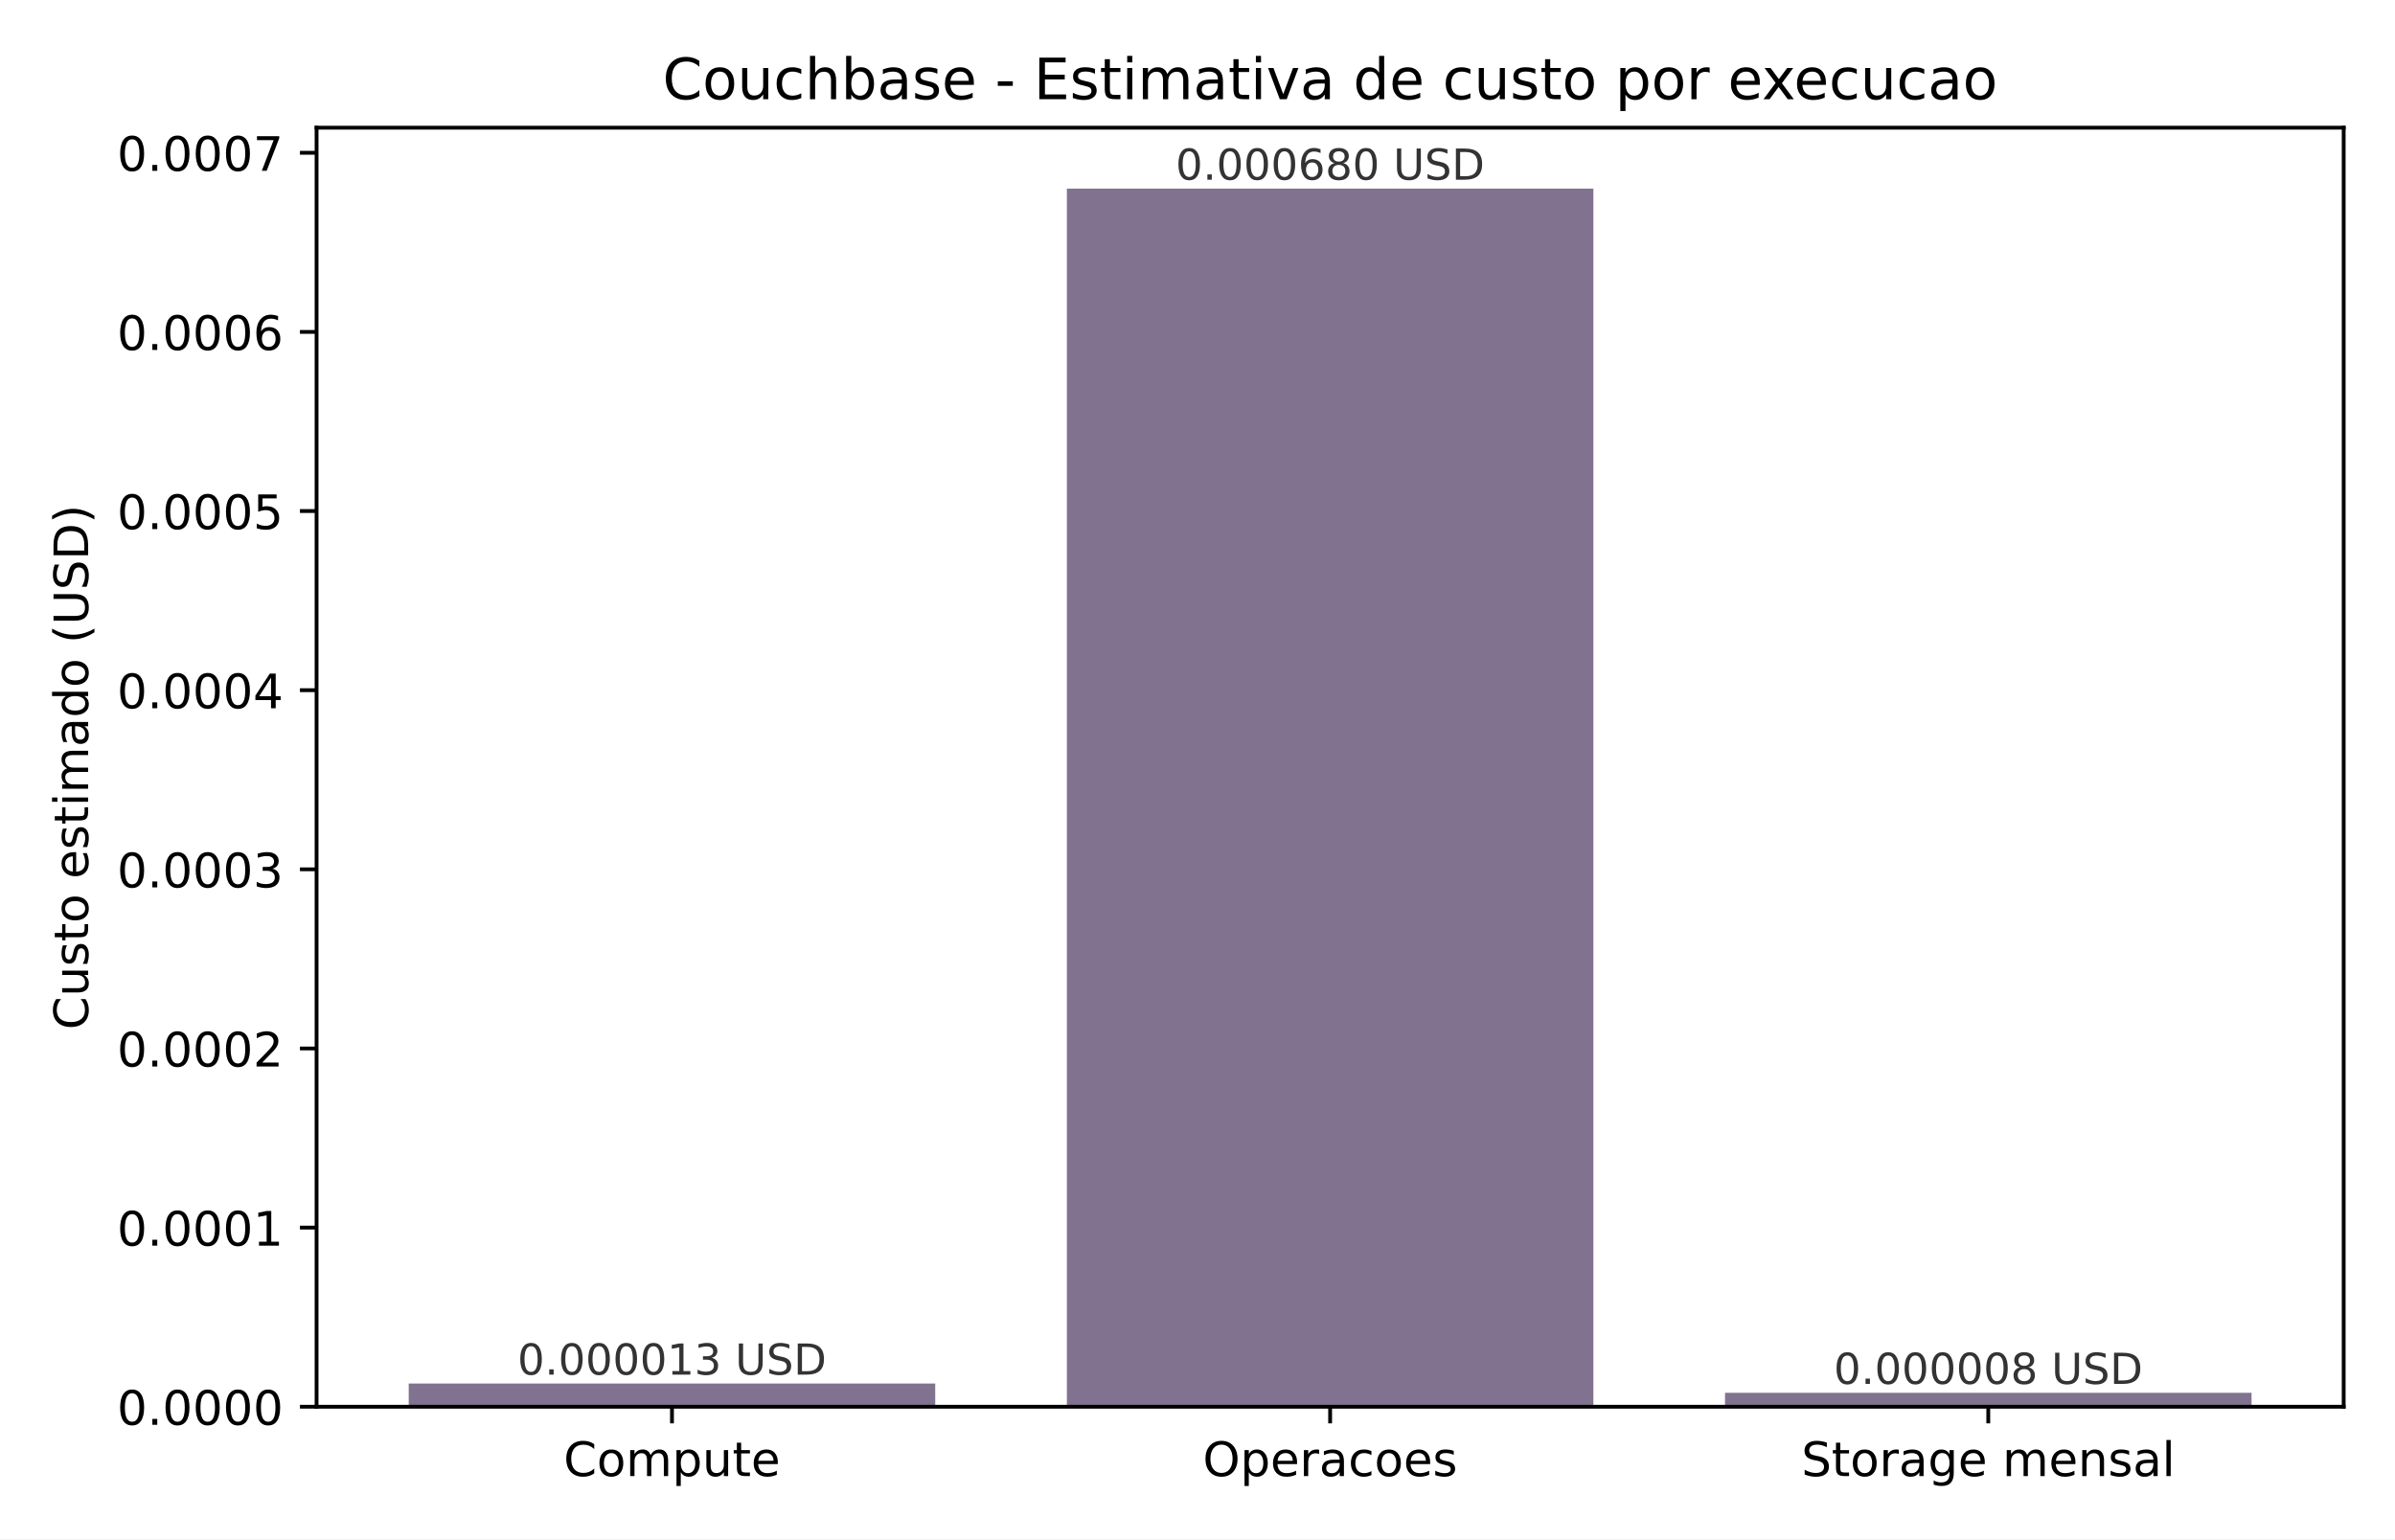
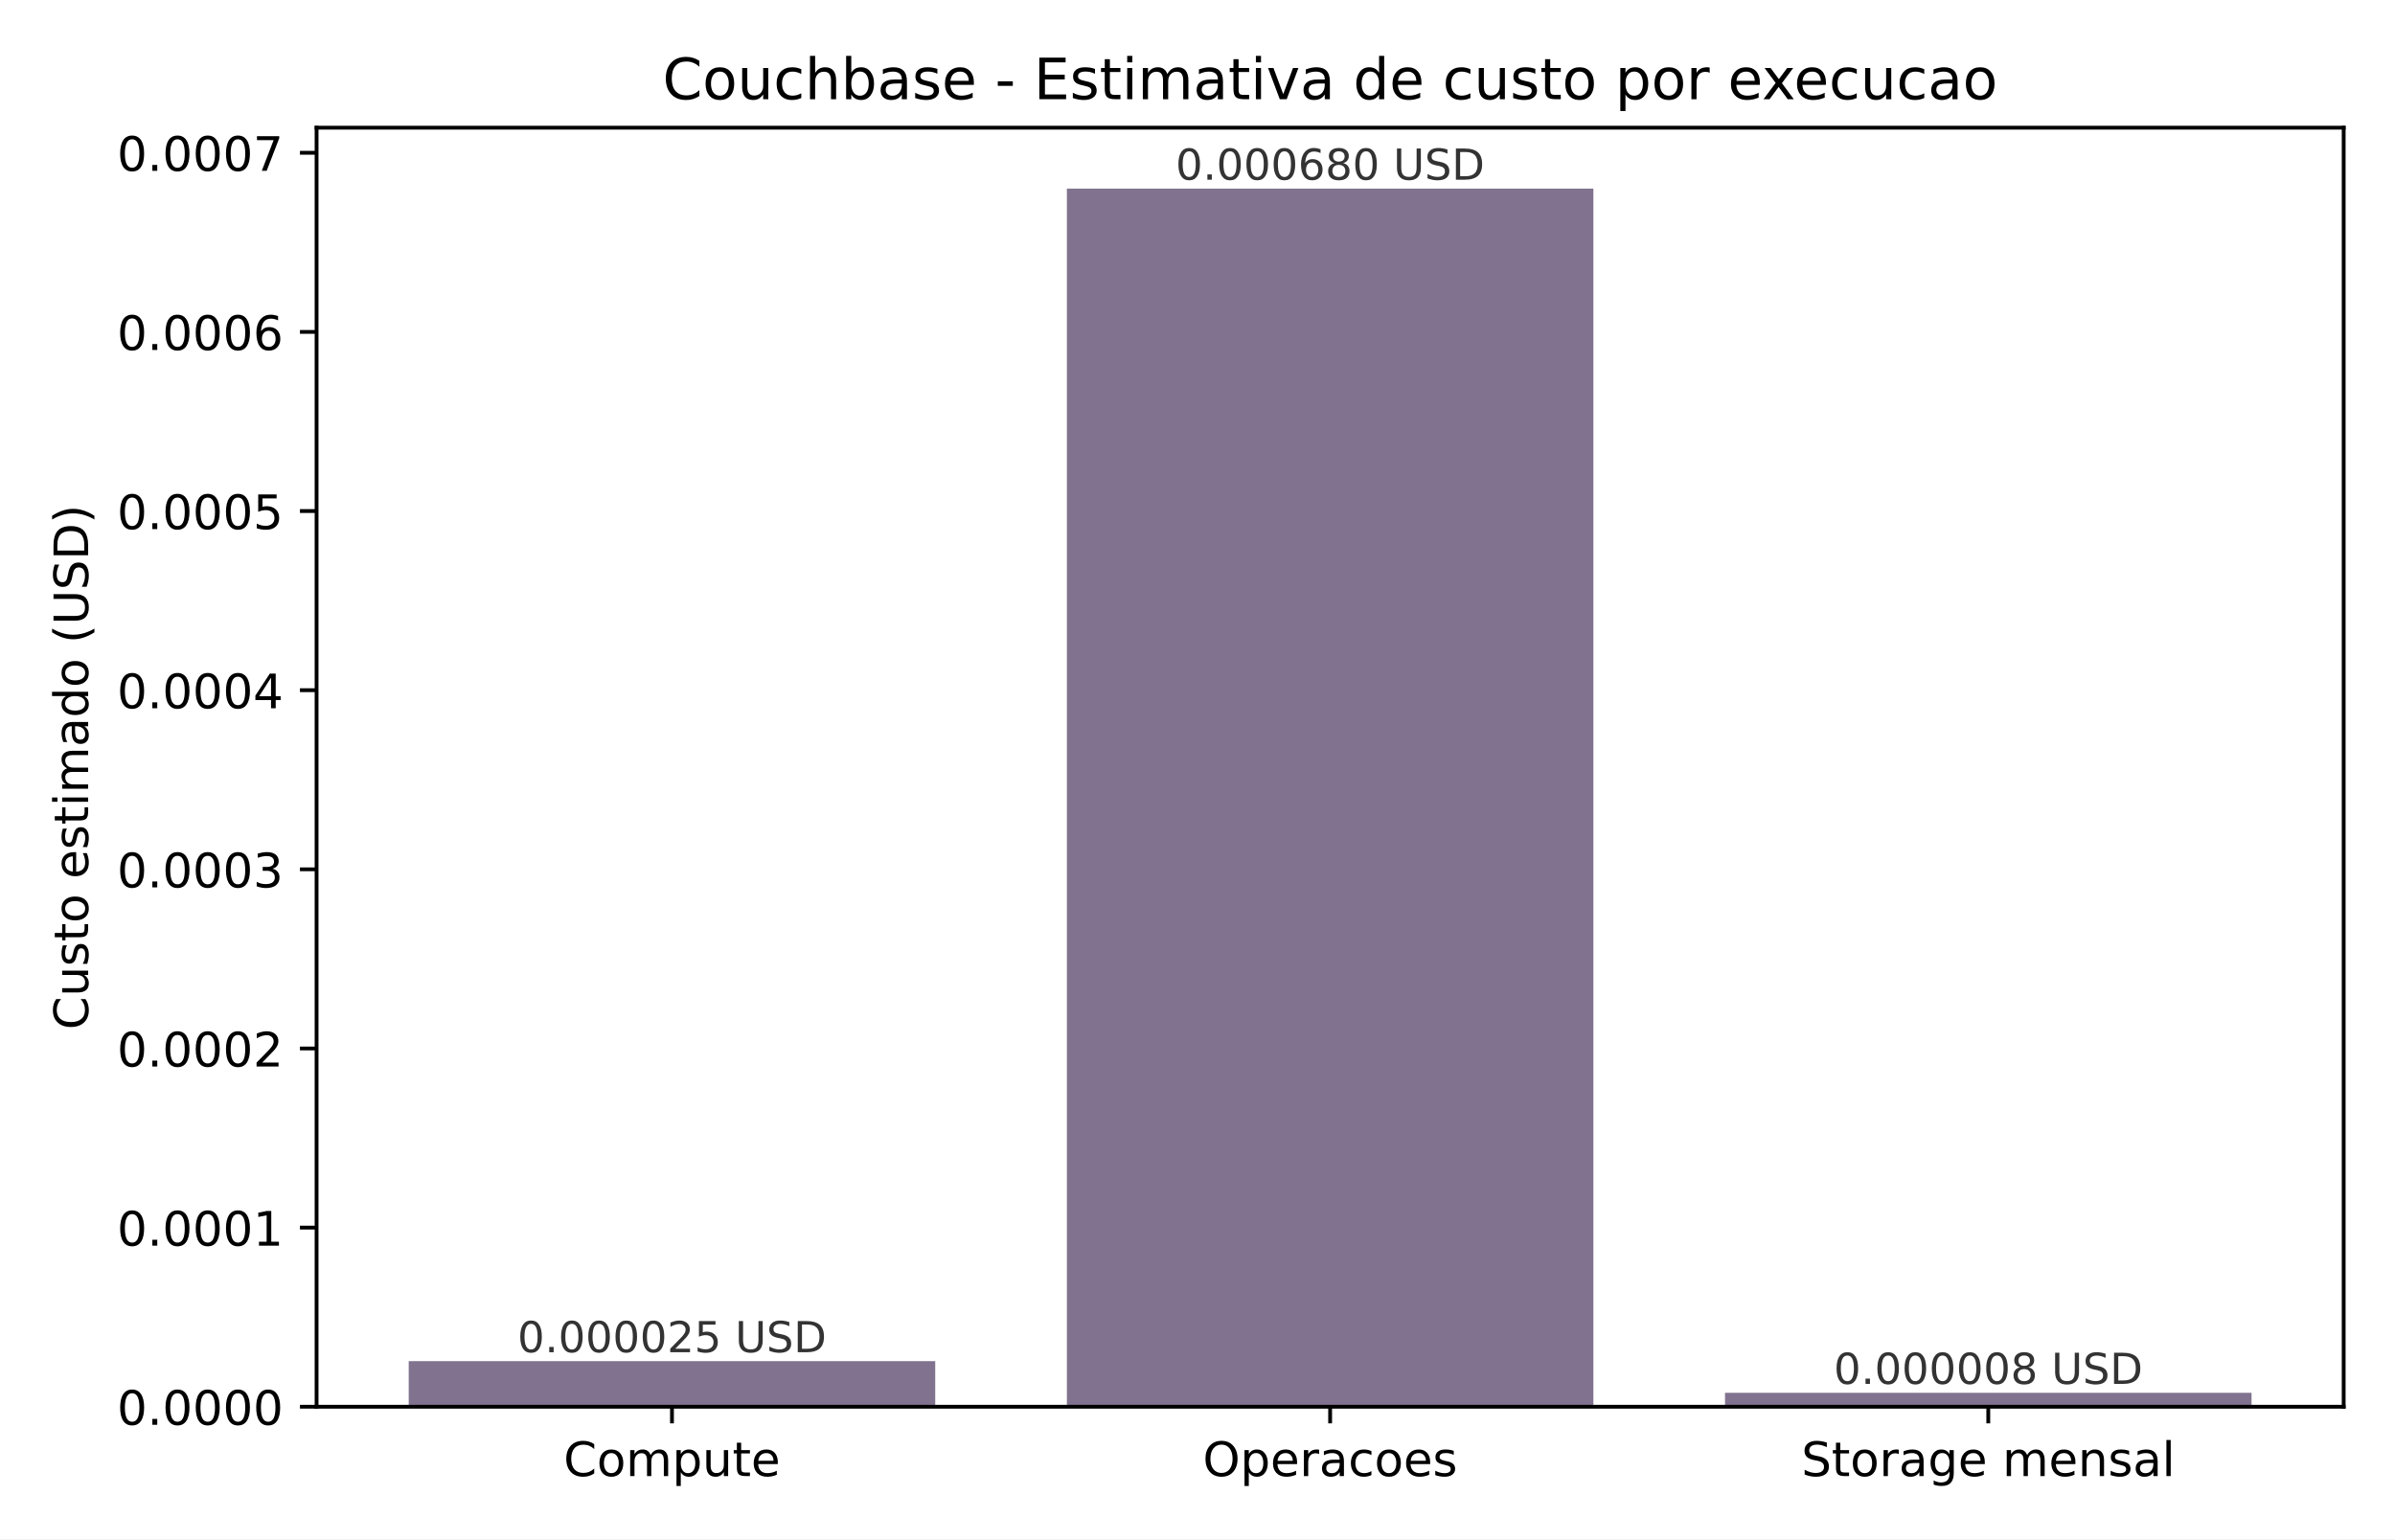
<svg xmlns="http://www.w3.org/2000/svg" xmlns:xlink="http://www.w3.org/1999/xlink" width="504pt" height="324pt" viewBox="0 0 504 324" version="1.1">
  <defs>
    <style type="text/css">*{stroke-linejoin: round; stroke-linecap: butt}</style>
  </defs>
  <g id="figure_1">
    <g id="patch_1">
      <path d="M 0 324  L 504 324  L 504 0  L 0 0  z " style="fill: #ffffff" />
    </g>
    <g id="axes_1">
      <g id="patch_2">
        <path d="M 66.62 296.12  L 493.2 296.12  L 493.2 26.88  L 66.62 26.88  z " style="fill: #ffffff" />
      </g>
      <g id="patch_3">
-         <path d="M 86.01 296.12  L 196.81 296.12  L 196.81 291.235  L 86.01 291.235  z " clip-path="url(#p3c004bd937)" style="fill: #6b5b7b; opacity: 0.85" />
+         <path d="M 86.01 296.12  L 196.81 296.12  L 196.81 286.521  L 86.01 286.521  z " clip-path="url(#pa78f5f6031)" style="fill: #6b5b7b; opacity: 0.85" />
      </g>
      <g id="patch_4">
-         <path d="M 224.51 296.12  L 335.31 296.12  L 335.31 39.701  L 224.51 39.701  z " clip-path="url(#p3c004bd937)" style="fill: #6b5b7b; opacity: 0.85" />
+         <path d="M 224.51 296.12  L 335.31 296.12  L 335.31 39.701  L 224.51 39.701  z " clip-path="url(#pa78f5f6031)" style="fill: #6b5b7b; opacity: 0.85" />
      </g>
      <g id="patch_5">
-         <path d="M 363.01 296.12  L 473.81 296.12  L 473.81 293.189  L 363.01 293.189  z " clip-path="url(#p3c004bd937)" style="fill: #6b5b7b; opacity: 0.85" />
+         <path d="M 363.01 296.12  L 473.81 296.12  L 473.81 293.189  L 363.01 293.189  z " clip-path="url(#pa78f5f6031)" style="fill: #6b5b7b; opacity: 0.85" />
      </g>
      <g id="matplotlib.axis_1">
        <g id="xtick_1">
          <g id="line2d_1">
            <defs>
-               <path id="mc3d662ff52" d="M 0 0  L 0 3.5  " style="stroke: #000000; stroke-width: 0.8" />
+               <path id="m3a406973bf" d="M 0 0  L 0 3.5  " style="stroke: #000000; stroke-width: 0.8" />
            </defs>
            <g>
-               <use xlink:href="#mc3d662ff52" x="141.41" y="296.12" style="stroke: #000000; stroke-width: 0.8" />
+               <use xlink:href="#m3a406973bf" x="141.41" y="296.12" style="stroke: #000000; stroke-width: 0.8" />
            </g>
          </g>
          <g id="text_1">
            <g transform="translate(118.6092 310.7184) scale(0.1 -0.1)">
              <defs>
                <path id="DejaVuSans-43" d="M 4122 4306  L 4122 3641  Q 3803 3938 3442 4084  Q 3081 4231 2675 4231  Q 1875 4231 1450 3742  Q 1025 3253 1025 2328  Q 1025 1406 1450 917  Q 1875 428 2675 428  Q 3081 428 3442 575  Q 3803 722 4122 1019  L 4122 359  Q 3791 134 3420 21  Q 3050 -91 2638 -91  Q 1578 -91 968 557  Q 359 1206 359 2328  Q 359 3453 968 4101  Q 1578 4750 2638 4750  Q 3056 4750 3426 4639  Q 3797 4528 4122 4306  z " transform="scale(0.015625)" />
                <path id="DejaVuSans-6f" d="M 1959 3097  Q 1497 3097 1228 2736  Q 959 2375 959 1747  Q 959 1119 1226 758  Q 1494 397 1959 397  Q 2419 397 2687 759  Q 2956 1122 2956 1747  Q 2956 2369 2687 2733  Q 2419 3097 1959 3097  z M 1959 3584  Q 2709 3584 3137 3096  Q 3566 2609 3566 1747  Q 3566 888 3137 398  Q 2709 -91 1959 -91  Q 1206 -91 779 398  Q 353 888 353 1747  Q 353 2609 779 3096  Q 1206 3584 1959 3584  z " transform="scale(0.015625)" />
                <path id="DejaVuSans-6d" d="M 3328 2828  Q 3544 3216 3844 3400  Q 4144 3584 4550 3584  Q 5097 3584 5394 3201  Q 5691 2819 5691 2113  L 5691 0  L 5113 0  L 5113 2094  Q 5113 2597 4934 2840  Q 4756 3084 4391 3084  Q 3944 3084 3684 2787  Q 3425 2491 3425 1978  L 3425 0  L 2847 0  L 2847 2094  Q 2847 2600 2669 2842  Q 2491 3084 2119 3084  Q 1678 3084 1418 2786  Q 1159 2488 1159 1978  L 1159 0  L 581 0  L 581 3500  L 1159 3500  L 1159 2956  Q 1356 3278 1631 3431  Q 1906 3584 2284 3584  Q 2666 3584 2933 3390  Q 3200 3197 3328 2828  z " transform="scale(0.015625)" />
                <path id="DejaVuSans-70" d="M 1159 525  L 1159 -1331  L 581 -1331  L 581 3500  L 1159 3500  L 1159 2969  Q 1341 3281 1617 3432  Q 1894 3584 2278 3584  Q 2916 3584 3314 3078  Q 3713 2572 3713 1747  Q 3713 922 3314 415  Q 2916 -91 2278 -91  Q 1894 -91 1617 61  Q 1341 213 1159 525  z M 3116 1747  Q 3116 2381 2855 2742  Q 2594 3103 2138 3103  Q 1681 3103 1420 2742  Q 1159 2381 1159 1747  Q 1159 1113 1420 752  Q 1681 391 2138 391  Q 2594 391 2855 752  Q 3116 1113 3116 1747  z " transform="scale(0.015625)" />
                <path id="DejaVuSans-75" d="M 544 1381  L 544 3500  L 1119 3500  L 1119 1403  Q 1119 906 1312 657  Q 1506 409 1894 409  Q 2359 409 2629 706  Q 2900 1003 2900 1516  L 2900 3500  L 3475 3500  L 3475 0  L 2900 0  L 2900 538  Q 2691 219 2414 64  Q 2138 -91 1772 -91  Q 1169 -91 856 284  Q 544 659 544 1381  z M 1991 3584  L 1991 3584  z " transform="scale(0.015625)" />
                <path id="DejaVuSans-74" d="M 1172 4494  L 1172 3500  L 2356 3500  L 2356 3053  L 1172 3053  L 1172 1153  Q 1172 725 1289 603  Q 1406 481 1766 481  L 2356 481  L 2356 0  L 1766 0  Q 1100 0 847 248  Q 594 497 594 1153  L 594 3053  L 172 3053  L 172 3500  L 594 3500  L 594 4494  L 1172 4494  z " transform="scale(0.015625)" />
                <path id="DejaVuSans-65" d="M 3597 1894  L 3597 1613  L 953 1613  Q 991 1019 1311 708  Q 1631 397 2203 397  Q 2534 397 2845 478  Q 3156 559 3463 722  L 3463 178  Q 3153 47 2828 -22  Q 2503 -91 2169 -91  Q 1331 -91 842 396  Q 353 884 353 1716  Q 353 2575 817 3079  Q 1281 3584 2069 3584  Q 2775 3584 3186 3129  Q 3597 2675 3597 1894  z M 3022 2063  Q 3016 2534 2758 2815  Q 2500 3097 2075 3097  Q 1594 3097 1305 2825  Q 1016 2553 972 2059  L 3022 2063  z " transform="scale(0.015625)" />
              </defs>
              <use xlink:href="#DejaVuSans-43" />
              <use xlink:href="#DejaVuSans-6f" x="69.824" />
              <use xlink:href="#DejaVuSans-6d" x="131.006" />
              <use xlink:href="#DejaVuSans-70" x="228.418" />
              <use xlink:href="#DejaVuSans-75" x="291.895" />
              <use xlink:href="#DejaVuSans-74" x="355.273" />
              <use xlink:href="#DejaVuSans-65" x="394.482" />
            </g>
          </g>
        </g>
        <g id="xtick_2">
          <g id="line2d_2">
            <g>
-               <use xlink:href="#mc3d662ff52" x="279.91" y="296.12" style="stroke: #000000; stroke-width: 0.8" />
+               <use xlink:href="#m3a406973bf" x="279.91" y="296.12" style="stroke: #000000; stroke-width: 0.8" />
            </g>
          </g>
          <g id="text_2">
            <g transform="translate(253.1139 310.7184) scale(0.1 -0.1)">
              <defs>
                <path id="DejaVuSans-4f" d="M 2522 4238  Q 1834 4238 1429 3725  Q 1025 3213 1025 2328  Q 1025 1447 1429 934  Q 1834 422 2522 422  Q 3209 422 3611 934  Q 4013 1447 4013 2328  Q 4013 3213 3611 3725  Q 3209 4238 2522 4238  z M 2522 4750  Q 3503 4750 4090 4092  Q 4678 3434 4678 2328  Q 4678 1225 4090 567  Q 3503 -91 2522 -91  Q 1538 -91 948 565  Q 359 1222 359 2328  Q 359 3434 948 4092  Q 1538 4750 2522 4750  z " transform="scale(0.015625)" />
                <path id="DejaVuSans-72" d="M 2631 2963  Q 2534 3019 2420 3045  Q 2306 3072 2169 3072  Q 1681 3072 1420 2755  Q 1159 2438 1159 1844  L 1159 0  L 581 0  L 581 3500  L 1159 3500  L 1159 2956  Q 1341 3275 1631 3429  Q 1922 3584 2338 3584  Q 2397 3584 2469 3576  Q 2541 3569 2628 3553  L 2631 2963  z " transform="scale(0.015625)" />
                <path id="DejaVuSans-61" d="M 2194 1759  Q 1497 1759 1228 1600  Q 959 1441 959 1056  Q 959 750 1161 570  Q 1363 391 1709 391  Q 2188 391 2477 730  Q 2766 1069 2766 1631  L 2766 1759  L 2194 1759  z M 3341 1997  L 3341 0  L 2766 0  L 2766 531  Q 2569 213 2275 61  Q 1981 -91 1556 -91  Q 1019 -91 701 211  Q 384 513 384 1019  Q 384 1609 779 1909  Q 1175 2209 1959 2209  L 2766 2209  L 2766 2266  Q 2766 2663 2505 2880  Q 2244 3097 1772 3097  Q 1472 3097 1187 3025  Q 903 2953 641 2809  L 641 3341  Q 956 3463 1253 3523  Q 1550 3584 1831 3584  Q 2591 3584 2966 3190  Q 3341 2797 3341 1997  z " transform="scale(0.015625)" />
                <path id="DejaVuSans-63" d="M 3122 3366  L 3122 2828  Q 2878 2963 2633 3030  Q 2388 3097 2138 3097  Q 1578 3097 1268 2742  Q 959 2388 959 1747  Q 959 1106 1268 751  Q 1578 397 2138 397  Q 2388 397 2633 464  Q 2878 531 3122 666  L 3122 134  Q 2881 22 2623 -34  Q 2366 -91 2075 -91  Q 1284 -91 818 406  Q 353 903 353 1747  Q 353 2603 823 3093  Q 1294 3584 2113 3584  Q 2378 3584 2631 3529  Q 2884 3475 3122 3366  z " transform="scale(0.015625)" />
                <path id="DejaVuSans-73" d="M 2834 3397  L 2834 2853  Q 2591 2978 2328 3040  Q 2066 3103 1784 3103  Q 1356 3103 1142 2972  Q 928 2841 928 2578  Q 928 2378 1081 2264  Q 1234 2150 1697 2047  L 1894 2003  Q 2506 1872 2764 1633  Q 3022 1394 3022 966  Q 3022 478 2636 193  Q 2250 -91 1575 -91  Q 1294 -91 989 -36  Q 684 19 347 128  L 347 722  Q 666 556 975 473  Q 1284 391 1588 391  Q 1994 391 2212 530  Q 2431 669 2431 922  Q 2431 1156 2273 1281  Q 2116 1406 1581 1522  L 1381 1569  Q 847 1681 609 1914  Q 372 2147 372 2553  Q 372 3047 722 3315  Q 1072 3584 1716 3584  Q 2034 3584 2315 3537  Q 2597 3491 2834 3397  z " transform="scale(0.015625)" />
              </defs>
              <use xlink:href="#DejaVuSans-4f" />
              <use xlink:href="#DejaVuSans-70" x="78.711" />
              <use xlink:href="#DejaVuSans-65" x="142.188" />
              <use xlink:href="#DejaVuSans-72" x="203.711" />
              <use xlink:href="#DejaVuSans-61" x="244.824" />
              <use xlink:href="#DejaVuSans-63" x="306.104" />
              <use xlink:href="#DejaVuSans-6f" x="361.084" />
              <use xlink:href="#DejaVuSans-65" x="422.266" />
              <use xlink:href="#DejaVuSans-73" x="483.789" />
            </g>
          </g>
        </g>
        <g id="xtick_3">
          <g id="line2d_3">
            <g>
-               <use xlink:href="#mc3d662ff52" x="418.41" y="296.12" style="stroke: #000000; stroke-width: 0.8" />
+               <use xlink:href="#m3a406973bf" x="418.41" y="296.12" style="stroke: #000000; stroke-width: 0.8" />
            </g>
          </g>
          <g id="text_3">
            <g transform="translate(379.0834 310.7184) scale(0.1 -0.1)">
              <defs>
                <path id="DejaVuSans-53" d="M 3425 4513  L 3425 3897  Q 3066 4069 2747 4153  Q 2428 4238 2131 4238  Q 1616 4238 1336 4038  Q 1056 3838 1056 3469  Q 1056 3159 1242 3001  Q 1428 2844 1947 2747  L 2328 2669  Q 3034 2534 3370 2195  Q 3706 1856 3706 1288  Q 3706 609 3251 259  Q 2797 -91 1919 -91  Q 1588 -91 1214 -16  Q 841 59 441 206  L 441 856  Q 825 641 1194 531  Q 1563 422 1919 422  Q 2459 422 2753 634  Q 3047 847 3047 1241  Q 3047 1584 2836 1778  Q 2625 1972 2144 2069  L 1759 2144  Q 1053 2284 737 2584  Q 422 2884 422 3419  Q 422 4038 858 4394  Q 1294 4750 2059 4750  Q 2388 4750 2728 4690  Q 3069 4631 3425 4513  z " transform="scale(0.015625)" />
                <path id="DejaVuSans-67" d="M 2906 1791  Q 2906 2416 2648 2759  Q 2391 3103 1925 3103  Q 1463 3103 1205 2759  Q 947 2416 947 1791  Q 947 1169 1205 825  Q 1463 481 1925 481  Q 2391 481 2648 825  Q 2906 1169 2906 1791  z M 3481 434  Q 3481 -459 3084 -895  Q 2688 -1331 1869 -1331  Q 1566 -1331 1297 -1286  Q 1028 -1241 775 -1147  L 775 -588  Q 1028 -725 1275 -790  Q 1522 -856 1778 -856  Q 2344 -856 2625 -561  Q 2906 -266 2906 331  L 2906 616  Q 2728 306 2450 153  Q 2172 0 1784 0  Q 1141 0 747 490  Q 353 981 353 1791  Q 353 2603 747 3093  Q 1141 3584 1784 3584  Q 2172 3584 2450 3431  Q 2728 3278 2906 2969  L 2906 3500  L 3481 3500  L 3481 434  z " transform="scale(0.015625)" />
                <path id="DejaVuSans-20" transform="scale(0.015625)" />
                <path id="DejaVuSans-6e" d="M 3513 2113  L 3513 0  L 2938 0  L 2938 2094  Q 2938 2591 2744 2837  Q 2550 3084 2163 3084  Q 1697 3084 1428 2787  Q 1159 2491 1159 1978  L 1159 0  L 581 0  L 581 3500  L 1159 3500  L 1159 2956  Q 1366 3272 1645 3428  Q 1925 3584 2291 3584  Q 2894 3584 3203 3211  Q 3513 2838 3513 2113  z " transform="scale(0.015625)" />
                <path id="DejaVuSans-6c" d="M 603 4863  L 1178 4863  L 1178 0  L 603 0  L 603 4863  z " transform="scale(0.015625)" />
              </defs>
              <use xlink:href="#DejaVuSans-53" />
              <use xlink:href="#DejaVuSans-74" x="63.477" />
              <use xlink:href="#DejaVuSans-6f" x="102.686" />
              <use xlink:href="#DejaVuSans-72" x="163.867" />
              <use xlink:href="#DejaVuSans-61" x="204.98" />
              <use xlink:href="#DejaVuSans-67" x="266.26" />
              <use xlink:href="#DejaVuSans-65" x="329.736" />
              <use xlink:href="#DejaVuSans-20" x="391.26" />
              <use xlink:href="#DejaVuSans-6d" x="423.047" />
              <use xlink:href="#DejaVuSans-65" x="520.459" />
              <use xlink:href="#DejaVuSans-6e" x="581.982" />
              <use xlink:href="#DejaVuSans-73" x="645.361" />
              <use xlink:href="#DejaVuSans-61" x="697.461" />
              <use xlink:href="#DejaVuSans-6c" x="758.74" />
            </g>
          </g>
        </g>
      </g>
      <g id="matplotlib.axis_2">
        <g id="ytick_1">
          <g id="line2d_4">
            <defs>
-               <path id="m9ff417bb87" d="M 0 0  L -3.5 0  " style="stroke: #000000; stroke-width: 0.8" />
+               <path id="ma4df31b028" d="M 0 0  L -3.5 0  " style="stroke: #000000; stroke-width: 0.8" />
            </defs>
            <g>
-               <use xlink:href="#m9ff417bb87" x="66.62" y="296.12" style="stroke: #000000; stroke-width: 0.8" />
+               <use xlink:href="#ma4df31b028" x="66.62" y="296.12" style="stroke: #000000; stroke-width: 0.8" />
            </g>
          </g>
          <g id="text_4">
            <g transform="translate(24.62937 299.9192) scale(0.1 -0.1)">
              <defs>
                <path id="DejaVuSans-30" d="M 2034 4250  Q 1547 4250 1301 3770  Q 1056 3291 1056 2328  Q 1056 1369 1301 889  Q 1547 409 2034 409  Q 2525 409 2770 889  Q 3016 1369 3016 2328  Q 3016 3291 2770 3770  Q 2525 4250 2034 4250  z M 2034 4750  Q 2819 4750 3233 4129  Q 3647 3509 3647 2328  Q 3647 1150 3233 529  Q 2819 -91 2034 -91  Q 1250 -91 836 529  Q 422 1150 422 2328  Q 422 3509 836 4129  Q 1250 4750 2034 4750  z " transform="scale(0.015625)" />
                <path id="DejaVuSans-2e" d="M 684 794  L 1344 794  L 1344 0  L 684 0  L 684 794  z " transform="scale(0.015625)" />
              </defs>
              <use xlink:href="#DejaVuSans-30" />
              <use xlink:href="#DejaVuSans-2e" x="63.623" />
              <use xlink:href="#DejaVuSans-30" x="95.41" />
              <use xlink:href="#DejaVuSans-30" x="159.033" />
              <use xlink:href="#DejaVuSans-30" x="222.656" />
              <use xlink:href="#DejaVuSans-30" x="286.279" />
            </g>
          </g>
        </g>
        <g id="ytick_2">
          <g id="line2d_5">
            <g>
-               <use xlink:href="#m9ff417bb87" x="66.62" y="258.411" style="stroke: #000000; stroke-width: 0.8" />
+               <use xlink:href="#ma4df31b028" x="66.62" y="258.411" style="stroke: #000000; stroke-width: 0.8" />
            </g>
          </g>
          <g id="text_5">
            <g transform="translate(24.62937 262.2105) scale(0.1 -0.1)">
              <defs>
                <path id="DejaVuSans-31" d="M 794 531  L 1825 531  L 1825 4091  L 703 3866  L 703 4441  L 1819 4666  L 2450 4666  L 2450 531  L 3481 531  L 3481 0  L 794 0  L 794 531  z " transform="scale(0.015625)" />
              </defs>
              <use xlink:href="#DejaVuSans-30" />
              <use xlink:href="#DejaVuSans-2e" x="63.623" />
              <use xlink:href="#DejaVuSans-30" x="95.41" />
              <use xlink:href="#DejaVuSans-30" x="159.033" />
              <use xlink:href="#DejaVuSans-30" x="222.656" />
              <use xlink:href="#DejaVuSans-31" x="286.279" />
            </g>
          </g>
        </g>
        <g id="ytick_3">
          <g id="line2d_6">
            <g>
-               <use xlink:href="#m9ff417bb87" x="66.62" y="220.703" style="stroke: #000000; stroke-width: 0.8" />
+               <use xlink:href="#ma4df31b028" x="66.62" y="220.703" style="stroke: #000000; stroke-width: 0.8" />
            </g>
          </g>
          <g id="text_6">
            <g transform="translate(24.62937 224.5019) scale(0.1 -0.1)">
              <defs>
                <path id="DejaVuSans-32" d="M 1228 531  L 3431 531  L 3431 0  L 469 0  L 469 531  Q 828 903 1448 1529  Q 2069 2156 2228 2338  Q 2531 2678 2651 2914  Q 2772 3150 2772 3378  Q 2772 3750 2511 3984  Q 2250 4219 1831 4219  Q 1534 4219 1204 4116  Q 875 4013 500 3803  L 500 4441  Q 881 4594 1212 4672  Q 1544 4750 1819 4750  Q 2544 4750 2975 4387  Q 3406 4025 3406 3419  Q 3406 3131 3298 2873  Q 3191 2616 2906 2266  Q 2828 2175 2409 1742  Q 1991 1309 1228 531  z " transform="scale(0.015625)" />
              </defs>
              <use xlink:href="#DejaVuSans-30" />
              <use xlink:href="#DejaVuSans-2e" x="63.623" />
              <use xlink:href="#DejaVuSans-30" x="95.41" />
              <use xlink:href="#DejaVuSans-30" x="159.033" />
              <use xlink:href="#DejaVuSans-30" x="222.656" />
              <use xlink:href="#DejaVuSans-32" x="286.279" />
            </g>
          </g>
        </g>
        <g id="ytick_4">
          <g id="line2d_7">
            <g>
-               <use xlink:href="#m9ff417bb87" x="66.62" y="182.994" style="stroke: #000000; stroke-width: 0.8" />
+               <use xlink:href="#ma4df31b028" x="66.62" y="182.994" style="stroke: #000000; stroke-width: 0.8" />
            </g>
          </g>
          <g id="text_7">
            <g transform="translate(24.62937 186.7932) scale(0.1 -0.1)">
              <defs>
                <path id="DejaVuSans-33" d="M 2597 2516  Q 3050 2419 3304 2112  Q 3559 1806 3559 1356  Q 3559 666 3084 287  Q 2609 -91 1734 -91  Q 1441 -91 1130 -33  Q 819 25 488 141  L 488 750  Q 750 597 1062 519  Q 1375 441 1716 441  Q 2309 441 2620 675  Q 2931 909 2931 1356  Q 2931 1769 2642 2001  Q 2353 2234 1838 2234  L 1294 2234  L 1294 2753  L 1863 2753  Q 2328 2753 2575 2939  Q 2822 3125 2822 3475  Q 2822 3834 2567 4026  Q 2313 4219 1838 4219  Q 1578 4219 1281 4162  Q 984 4106 628 3988  L 628 4550  Q 988 4650 1302 4700  Q 1616 4750 1894 4750  Q 2613 4750 3031 4423  Q 3450 4097 3450 3541  Q 3450 3153 3228 2886  Q 3006 2619 2597 2516  z " transform="scale(0.015625)" />
              </defs>
              <use xlink:href="#DejaVuSans-30" />
              <use xlink:href="#DejaVuSans-2e" x="63.623" />
              <use xlink:href="#DejaVuSans-30" x="95.41" />
              <use xlink:href="#DejaVuSans-30" x="159.033" />
              <use xlink:href="#DejaVuSans-30" x="222.656" />
              <use xlink:href="#DejaVuSans-33" x="286.279" />
            </g>
          </g>
        </g>
        <g id="ytick_5">
          <g id="line2d_8">
            <g>
-               <use xlink:href="#m9ff417bb87" x="66.62" y="145.285" style="stroke: #000000; stroke-width: 0.8" />
+               <use xlink:href="#ma4df31b028" x="66.62" y="145.285" style="stroke: #000000; stroke-width: 0.8" />
            </g>
          </g>
          <g id="text_8">
            <g transform="translate(24.62937 149.0845) scale(0.1 -0.1)">
              <defs>
                <path id="DejaVuSans-34" d="M 2419 4116  L 825 1625  L 2419 1625  L 2419 4116  z M 2253 4666  L 3047 4666  L 3047 1625  L 3713 1625  L 3713 1100  L 3047 1100  L 3047 0  L 2419 0  L 2419 1100  L 313 1100  L 313 1709  L 2253 4666  z " transform="scale(0.015625)" />
              </defs>
              <use xlink:href="#DejaVuSans-30" />
              <use xlink:href="#DejaVuSans-2e" x="63.623" />
              <use xlink:href="#DejaVuSans-30" x="95.41" />
              <use xlink:href="#DejaVuSans-30" x="159.033" />
              <use xlink:href="#DejaVuSans-30" x="222.656" />
              <use xlink:href="#DejaVuSans-34" x="286.279" />
            </g>
          </g>
        </g>
        <g id="ytick_6">
          <g id="line2d_9">
            <g>
-               <use xlink:href="#m9ff417bb87" x="66.62" y="107.577" style="stroke: #000000; stroke-width: 0.8" />
+               <use xlink:href="#ma4df31b028" x="66.62" y="107.577" style="stroke: #000000; stroke-width: 0.8" />
            </g>
          </g>
          <g id="text_9">
            <g transform="translate(24.62937 111.3758) scale(0.1 -0.1)">
              <defs>
                <path id="DejaVuSans-35" d="M 691 4666  L 3169 4666  L 3169 4134  L 1269 4134  L 1269 2991  Q 1406 3038 1543 3061  Q 1681 3084 1819 3084  Q 2600 3084 3056 2656  Q 3513 2228 3513 1497  Q 3513 744 3044 326  Q 2575 -91 1722 -91  Q 1428 -91 1123 -41  Q 819 9 494 109  L 494 744  Q 775 591 1075 516  Q 1375 441 1709 441  Q 2250 441 2565 725  Q 2881 1009 2881 1497  Q 2881 1984 2565 2268  Q 2250 2553 1709 2553  Q 1456 2553 1204 2497  Q 953 2441 691 2322  L 691 4666  z " transform="scale(0.015625)" />
              </defs>
              <use xlink:href="#DejaVuSans-30" />
              <use xlink:href="#DejaVuSans-2e" x="63.623" />
              <use xlink:href="#DejaVuSans-30" x="95.41" />
              <use xlink:href="#DejaVuSans-30" x="159.033" />
              <use xlink:href="#DejaVuSans-30" x="222.656" />
              <use xlink:href="#DejaVuSans-35" x="286.279" />
            </g>
          </g>
        </g>
        <g id="ytick_7">
          <g id="line2d_10">
            <g>
-               <use xlink:href="#m9ff417bb87" x="66.62" y="69.868" style="stroke: #000000; stroke-width: 0.8" />
+               <use xlink:href="#ma4df31b028" x="66.62" y="69.868" style="stroke: #000000; stroke-width: 0.8" />
            </g>
          </g>
          <g id="text_10">
            <g transform="translate(24.62937 73.66712) scale(0.1 -0.1)">
              <defs>
                <path id="DejaVuSans-36" d="M 2113 2584  Q 1688 2584 1439 2293  Q 1191 2003 1191 1497  Q 1191 994 1439 701  Q 1688 409 2113 409  Q 2538 409 2786 701  Q 3034 994 3034 1497  Q 3034 2003 2786 2293  Q 2538 2584 2113 2584  z M 3366 4563  L 3366 3988  Q 3128 4100 2886 4159  Q 2644 4219 2406 4219  Q 1781 4219 1451 3797  Q 1122 3375 1075 2522  Q 1259 2794 1537 2939  Q 1816 3084 2150 3084  Q 2853 3084 3261 2657  Q 3669 2231 3669 1497  Q 3669 778 3244 343  Q 2819 -91 2113 -91  Q 1303 -91 875 529  Q 447 1150 447 2328  Q 447 3434 972 4092  Q 1497 4750 2381 4750  Q 2619 4750 2861 4703  Q 3103 4656 3366 4563  z " transform="scale(0.015625)" />
              </defs>
              <use xlink:href="#DejaVuSans-30" />
              <use xlink:href="#DejaVuSans-2e" x="63.623" />
              <use xlink:href="#DejaVuSans-30" x="95.41" />
              <use xlink:href="#DejaVuSans-30" x="159.033" />
              <use xlink:href="#DejaVuSans-30" x="222.656" />
              <use xlink:href="#DejaVuSans-36" x="286.279" />
            </g>
          </g>
        </g>
        <g id="ytick_8">
          <g id="line2d_11">
            <g>
-               <use xlink:href="#m9ff417bb87" x="66.62" y="32.159" style="stroke: #000000; stroke-width: 0.8" />
+               <use xlink:href="#ma4df31b028" x="66.62" y="32.159" style="stroke: #000000; stroke-width: 0.8" />
            </g>
          </g>
          <g id="text_11">
            <g transform="translate(24.62937 35.95843) scale(0.1 -0.1)">
              <defs>
                <path id="DejaVuSans-37" d="M 525 4666  L 3525 4666  L 3525 4397  L 1831 0  L 1172 0  L 2766 4134  L 525 4134  L 525 4666  z " transform="scale(0.015625)" />
              </defs>
              <use xlink:href="#DejaVuSans-30" />
              <use xlink:href="#DejaVuSans-2e" x="63.623" />
              <use xlink:href="#DejaVuSans-30" x="95.41" />
              <use xlink:href="#DejaVuSans-30" x="159.033" />
              <use xlink:href="#DejaVuSans-30" x="222.656" />
              <use xlink:href="#DejaVuSans-37" x="286.279" />
            </g>
          </g>
        </g>
        <g id="text_12">
          <g transform="translate(18.54969 216.7461) rotate(-90) scale(0.1 -0.1)">
            <defs>
              <path id="DejaVuSans-69" d="M 603 3500  L 1178 3500  L 1178 0  L 603 0  L 603 3500  z M 603 4863  L 1178 4863  L 1178 4134  L 603 4134  L 603 4863  z " transform="scale(0.015625)" />
              <path id="DejaVuSans-64" d="M 2906 2969  L 2906 4863  L 3481 4863  L 3481 0  L 2906 0  L 2906 525  Q 2725 213 2448 61  Q 2172 -91 1784 -91  Q 1150 -91 751 415  Q 353 922 353 1747  Q 353 2572 751 3078  Q 1150 3584 1784 3584  Q 2172 3584 2448 3432  Q 2725 3281 2906 2969  z M 947 1747  Q 947 1113 1208 752  Q 1469 391 1925 391  Q 2381 391 2643 752  Q 2906 1113 2906 1747  Q 2906 2381 2643 2742  Q 2381 3103 1925 3103  Q 1469 3103 1208 2742  Q 947 2381 947 1747  z " transform="scale(0.015625)" />
              <path id="DejaVuSans-28" d="M 1984 4856  Q 1566 4138 1362 3434  Q 1159 2731 1159 2009  Q 1159 1288 1364 580  Q 1569 -128 1984 -844  L 1484 -844  Q 1016 -109 783 600  Q 550 1309 550 2009  Q 550 2706 781 3412  Q 1013 4119 1484 4856  L 1984 4856  z " transform="scale(0.015625)" />
              <path id="DejaVuSans-55" d="M 556 4666  L 1191 4666  L 1191 1831  Q 1191 1081 1462 751  Q 1734 422 2344 422  Q 2950 422 3222 751  Q 3494 1081 3494 1831  L 3494 4666  L 4128 4666  L 4128 1753  Q 4128 841 3676 375  Q 3225 -91 2344 -91  Q 1459 -91 1007 375  Q 556 841 556 1753  L 556 4666  z " transform="scale(0.015625)" />
              <path id="DejaVuSans-44" d="M 1259 4147  L 1259 519  L 2022 519  Q 2988 519 3436 956  Q 3884 1394 3884 2338  Q 3884 3275 3436 3711  Q 2988 4147 2022 4147  L 1259 4147  z M 628 4666  L 1925 4666  Q 3281 4666 3915 4102  Q 4550 3538 4550 2338  Q 4550 1131 3912 565  Q 3275 0 1925 0  L 628 0  L 628 4666  z " transform="scale(0.015625)" />
              <path id="DejaVuSans-29" d="M 513 4856  L 1013 4856  Q 1481 4119 1714 3412  Q 1947 2706 1947 2009  Q 1947 1309 1714 600  Q 1481 -109 1013 -844  L 513 -844  Q 928 -128 1133 580  Q 1338 1288 1338 2009  Q 1338 2731 1133 3434  Q 928 4138 513 4856  z " transform="scale(0.015625)" />
            </defs>
            <use xlink:href="#DejaVuSans-43" />
            <use xlink:href="#DejaVuSans-75" x="69.824" />
            <use xlink:href="#DejaVuSans-73" x="133.203" />
            <use xlink:href="#DejaVuSans-74" x="185.303" />
            <use xlink:href="#DejaVuSans-6f" x="224.512" />
            <use xlink:href="#DejaVuSans-20" x="285.693" />
            <use xlink:href="#DejaVuSans-65" x="317.48" />
            <use xlink:href="#DejaVuSans-73" x="379.004" />
            <use xlink:href="#DejaVuSans-74" x="431.104" />
            <use xlink:href="#DejaVuSans-69" x="470.312" />
            <use xlink:href="#DejaVuSans-6d" x="498.096" />
            <use xlink:href="#DejaVuSans-61" x="595.508" />
            <use xlink:href="#DejaVuSans-64" x="656.787" />
            <use xlink:href="#DejaVuSans-6f" x="720.264" />
            <use xlink:href="#DejaVuSans-20" x="781.445" />
            <use xlink:href="#DejaVuSans-28" x="813.232" />
            <use xlink:href="#DejaVuSans-55" x="852.246" />
            <use xlink:href="#DejaVuSans-53" x="925.439" />
            <use xlink:href="#DejaVuSans-44" x="988.916" />
            <use xlink:href="#DejaVuSans-29" x="1065.918" />
          </g>
        </g>
      </g>
      <g id="patch_6">
        <path d="M 66.62 296.12  L 66.62 26.88  " style="fill: none; stroke: #000000; stroke-width: 0.8; stroke-linejoin: miter; stroke-linecap: square" />
      </g>
      <g id="patch_7">
        <path d="M 493.2 296.12  L 493.2 26.88  " style="fill: none; stroke: #000000; stroke-width: 0.8; stroke-linejoin: miter; stroke-linecap: square" />
      </g>
      <g id="patch_8">
        <path d="M 66.62 296.12  L 493.2 296.12  " style="fill: none; stroke: #000000; stroke-width: 0.8; stroke-linejoin: miter; stroke-linecap: square" />
      </g>
      <g id="patch_9">
        <path d="M 66.62 26.88  L 493.2 26.88  " style="fill: none; stroke: #000000; stroke-width: 0.8; stroke-linejoin: miter; stroke-linecap: square" />
      </g>
      <g id="text_13">
-         <g style="fill: #333333" transform="translate(108.8926 289.3631) scale(0.09 -0.09)">
+         <g style="fill: #333333" transform="translate(108.8926 284.6493) scale(0.09 -0.09)">
          <use xlink:href="#DejaVuSans-30" />
          <use xlink:href="#DejaVuSans-2e" x="63.623" />
          <use xlink:href="#DejaVuSans-30" x="95.41" />
          <use xlink:href="#DejaVuSans-30" x="159.033" />
          <use xlink:href="#DejaVuSans-30" x="222.656" />
          <use xlink:href="#DejaVuSans-30" x="286.279" />
-           <use xlink:href="#DejaVuSans-31" x="349.902" />
-           <use xlink:href="#DejaVuSans-33" x="413.525" />
+           <use xlink:href="#DejaVuSans-32" x="349.902" />
+           <use xlink:href="#DejaVuSans-35" x="413.525" />
          <use xlink:href="#DejaVuSans-20" x="477.148" />
          <use xlink:href="#DejaVuSans-55" x="508.936" />
          <use xlink:href="#DejaVuSans-53" x="582.129" />
          <use xlink:href="#DejaVuSans-44" x="645.605" />
        </g>
      </g>
      <g id="text_14">
        <g style="fill: #333333" transform="translate(247.3926 37.82923) scale(0.09 -0.09)">
          <defs>
            <path id="DejaVuSans-38" d="M 2034 2216  Q 1584 2216 1326 1975  Q 1069 1734 1069 1313  Q 1069 891 1326 650  Q 1584 409 2034 409  Q 2484 409 2743 651  Q 3003 894 3003 1313  Q 3003 1734 2745 1975  Q 2488 2216 2034 2216  z M 1403 2484  Q 997 2584 770 2862  Q 544 3141 544 3541  Q 544 4100 942 4425  Q 1341 4750 2034 4750  Q 2731 4750 3128 4425  Q 3525 4100 3525 3541  Q 3525 3141 3298 2862  Q 3072 2584 2669 2484  Q 3125 2378 3379 2068  Q 3634 1759 3634 1313  Q 3634 634 3220 271  Q 2806 -91 2034 -91  Q 1263 -91 848 271  Q 434 634 434 1313  Q 434 1759 690 2068  Q 947 2378 1403 2484  z M 1172 3481  Q 1172 3119 1398 2916  Q 1625 2713 2034 2713  Q 2441 2713 2670 2916  Q 2900 3119 2900 3481  Q 2900 3844 2670 4047  Q 2441 4250 2034 4250  Q 1625 4250 1398 4047  Q 1172 3844 1172 3481  z " transform="scale(0.015625)" />
          </defs>
          <use xlink:href="#DejaVuSans-30" />
          <use xlink:href="#DejaVuSans-2e" x="63.623" />
          <use xlink:href="#DejaVuSans-30" x="95.41" />
          <use xlink:href="#DejaVuSans-30" x="159.033" />
          <use xlink:href="#DejaVuSans-30" x="222.656" />
          <use xlink:href="#DejaVuSans-36" x="286.279" />
          <use xlink:href="#DejaVuSans-38" x="349.902" />
          <use xlink:href="#DejaVuSans-30" x="413.525" />
          <use xlink:href="#DejaVuSans-20" x="477.148" />
          <use xlink:href="#DejaVuSans-55" x="508.936" />
          <use xlink:href="#DejaVuSans-53" x="582.129" />
          <use xlink:href="#DejaVuSans-44" x="645.605" />
        </g>
      </g>
      <g id="text_15">
        <g style="fill: #333333" transform="translate(385.8926 291.3168) scale(0.09 -0.09)">
          <use xlink:href="#DejaVuSans-30" />
          <use xlink:href="#DejaVuSans-2e" x="63.623" />
          <use xlink:href="#DejaVuSans-30" x="95.41" />
          <use xlink:href="#DejaVuSans-30" x="159.033" />
          <use xlink:href="#DejaVuSans-30" x="222.656" />
          <use xlink:href="#DejaVuSans-30" x="286.279" />
          <use xlink:href="#DejaVuSans-30" x="349.902" />
          <use xlink:href="#DejaVuSans-38" x="413.525" />
          <use xlink:href="#DejaVuSans-20" x="477.148" />
          <use xlink:href="#DejaVuSans-55" x="508.936" />
          <use xlink:href="#DejaVuSans-53" x="582.129" />
          <use xlink:href="#DejaVuSans-44" x="645.605" />
        </g>
      </g>
      <g id="text_16">
        <g transform="translate(139.4416 20.88) scale(0.12 -0.12)">
          <defs>
            <path id="DejaVuSans-68" d="M 3513 2113  L 3513 0  L 2938 0  L 2938 2094  Q 2938 2591 2744 2837  Q 2550 3084 2163 3084  Q 1697 3084 1428 2787  Q 1159 2491 1159 1978  L 1159 0  L 581 0  L 581 4863  L 1159 4863  L 1159 2956  Q 1366 3272 1645 3428  Q 1925 3584 2291 3584  Q 2894 3584 3203 3211  Q 3513 2838 3513 2113  z " transform="scale(0.015625)" />
            <path id="DejaVuSans-62" d="M 3116 1747  Q 3116 2381 2855 2742  Q 2594 3103 2138 3103  Q 1681 3103 1420 2742  Q 1159 2381 1159 1747  Q 1159 1113 1420 752  Q 1681 391 2138 391  Q 2594 391 2855 752  Q 3116 1113 3116 1747  z M 1159 2969  Q 1341 3281 1617 3432  Q 1894 3584 2278 3584  Q 2916 3584 3314 3078  Q 3713 2572 3713 1747  Q 3713 922 3314 415  Q 2916 -91 2278 -91  Q 1894 -91 1617 61  Q 1341 213 1159 525  L 1159 0  L 581 0  L 581 4863  L 1159 4863  L 1159 2969  z " transform="scale(0.015625)" />
            <path id="DejaVuSans-2d" d="M 313 2009  L 1997 2009  L 1997 1497  L 313 1497  L 313 2009  z " transform="scale(0.015625)" />
            <path id="DejaVuSans-45" d="M 628 4666  L 3578 4666  L 3578 4134  L 1259 4134  L 1259 2753  L 3481 2753  L 3481 2222  L 1259 2222  L 1259 531  L 3634 531  L 3634 0  L 628 0  L 628 4666  z " transform="scale(0.015625)" />
            <path id="DejaVuSans-76" d="M 191 3500  L 800 3500  L 1894 563  L 2988 3500  L 3597 3500  L 2284 0  L 1503 0  L 191 3500  z " transform="scale(0.015625)" />
            <path id="DejaVuSans-78" d="M 3513 3500  L 2247 1797  L 3578 0  L 2900 0  L 1881 1375  L 863 0  L 184 0  L 1544 1831  L 300 3500  L 978 3500  L 1906 2253  L 2834 3500  L 3513 3500  z " transform="scale(0.015625)" />
          </defs>
          <use xlink:href="#DejaVuSans-43" />
          <use xlink:href="#DejaVuSans-6f" x="69.824" />
          <use xlink:href="#DejaVuSans-75" x="131.006" />
          <use xlink:href="#DejaVuSans-63" x="194.385" />
          <use xlink:href="#DejaVuSans-68" x="249.365" />
          <use xlink:href="#DejaVuSans-62" x="312.744" />
          <use xlink:href="#DejaVuSans-61" x="376.221" />
          <use xlink:href="#DejaVuSans-73" x="437.5" />
          <use xlink:href="#DejaVuSans-65" x="489.6" />
          <use xlink:href="#DejaVuSans-20" x="551.123" />
          <use xlink:href="#DejaVuSans-2d" x="582.91" />
          <use xlink:href="#DejaVuSans-20" x="618.994" />
          <use xlink:href="#DejaVuSans-45" x="650.781" />
          <use xlink:href="#DejaVuSans-73" x="713.965" />
          <use xlink:href="#DejaVuSans-74" x="766.064" />
          <use xlink:href="#DejaVuSans-69" x="805.273" />
          <use xlink:href="#DejaVuSans-6d" x="833.057" />
          <use xlink:href="#DejaVuSans-61" x="930.469" />
          <use xlink:href="#DejaVuSans-74" x="991.748" />
          <use xlink:href="#DejaVuSans-69" x="1030.957" />
          <use xlink:href="#DejaVuSans-76" x="1058.74" />
          <use xlink:href="#DejaVuSans-61" x="1117.92" />
          <use xlink:href="#DejaVuSans-20" x="1179.199" />
          <use xlink:href="#DejaVuSans-64" x="1210.986" />
          <use xlink:href="#DejaVuSans-65" x="1274.463" />
          <use xlink:href="#DejaVuSans-20" x="1335.986" />
          <use xlink:href="#DejaVuSans-63" x="1367.773" />
          <use xlink:href="#DejaVuSans-75" x="1422.754" />
          <use xlink:href="#DejaVuSans-73" x="1486.133" />
          <use xlink:href="#DejaVuSans-74" x="1538.232" />
          <use xlink:href="#DejaVuSans-6f" x="1577.441" />
          <use xlink:href="#DejaVuSans-20" x="1638.623" />
          <use xlink:href="#DejaVuSans-70" x="1670.41" />
          <use xlink:href="#DejaVuSans-6f" x="1733.887" />
          <use xlink:href="#DejaVuSans-72" x="1795.068" />
          <use xlink:href="#DejaVuSans-20" x="1836.182" />
          <use xlink:href="#DejaVuSans-65" x="1867.969" />
          <use xlink:href="#DejaVuSans-78" x="1927.742" />
          <use xlink:href="#DejaVuSans-65" x="1983.797" />
          <use xlink:href="#DejaVuSans-63" x="2045.32" />
          <use xlink:href="#DejaVuSans-75" x="2100.301" />
          <use xlink:href="#DejaVuSans-63" x="2163.68" />
          <use xlink:href="#DejaVuSans-61" x="2218.66" />
          <use xlink:href="#DejaVuSans-6f" x="2279.939" />
        </g>
      </g>
    </g>
  </g>
  <defs>
-     <clipPath id="p3c004bd937">
+     <clipPath id="pa78f5f6031">
      <rect x="66.62" y="26.88" width="426.58" height="269.24" />
    </clipPath>
  </defs>
</svg>
